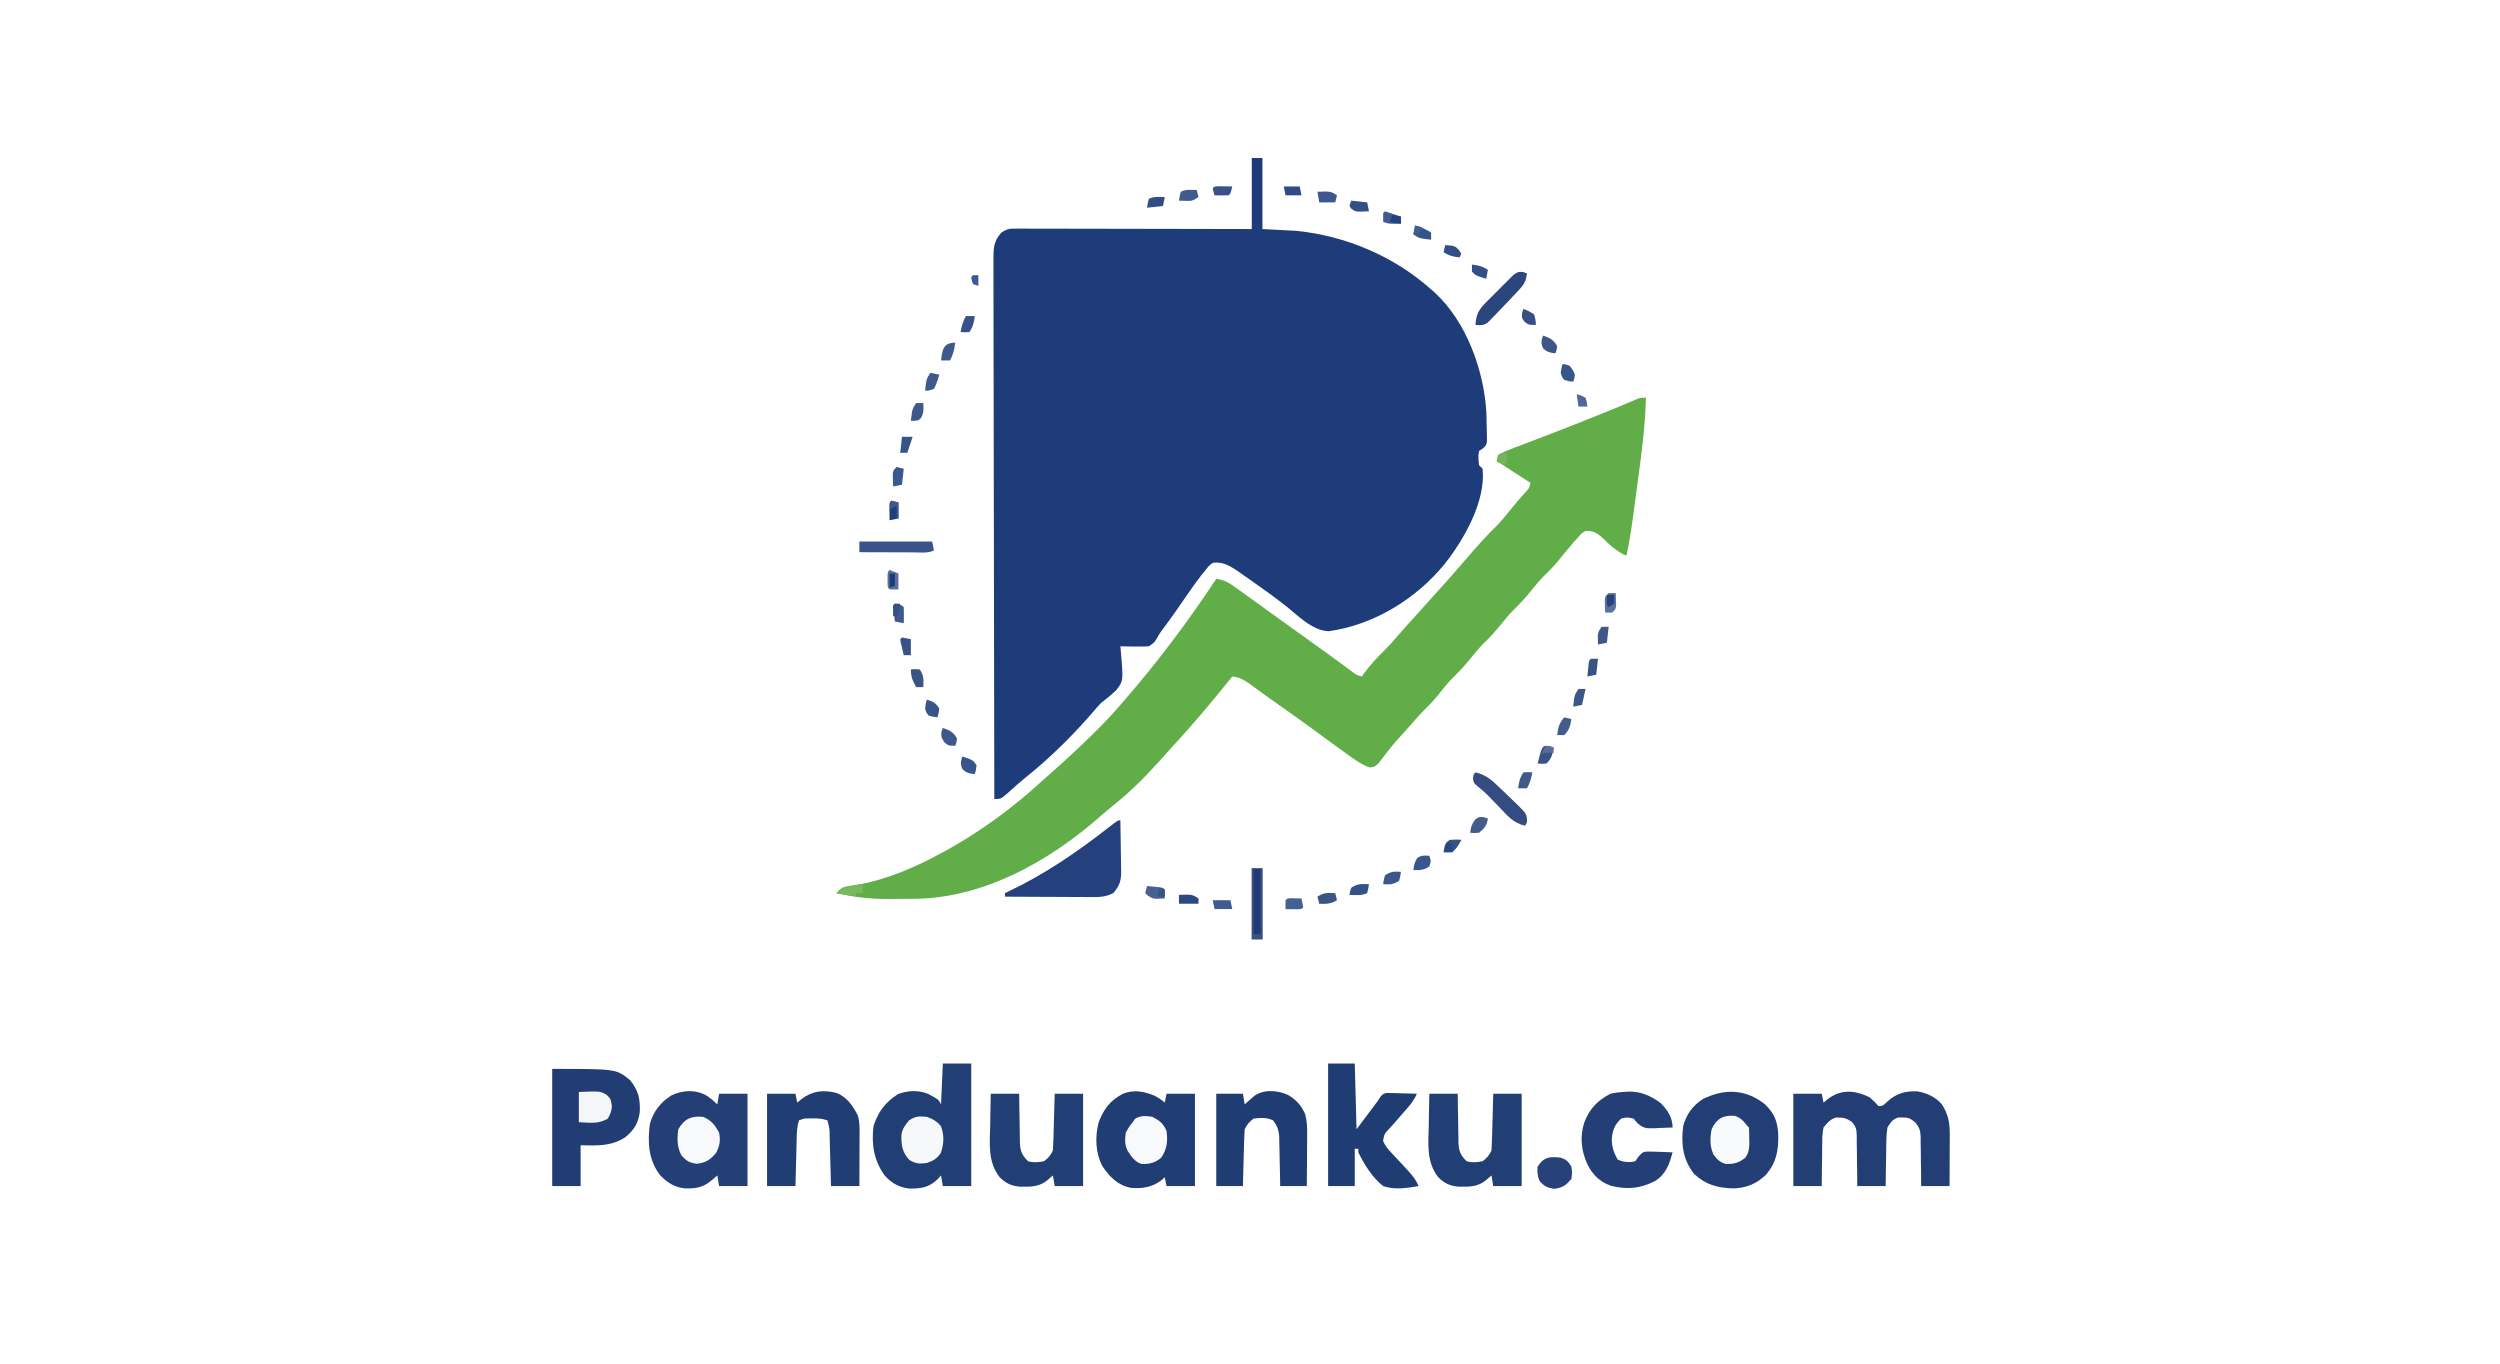
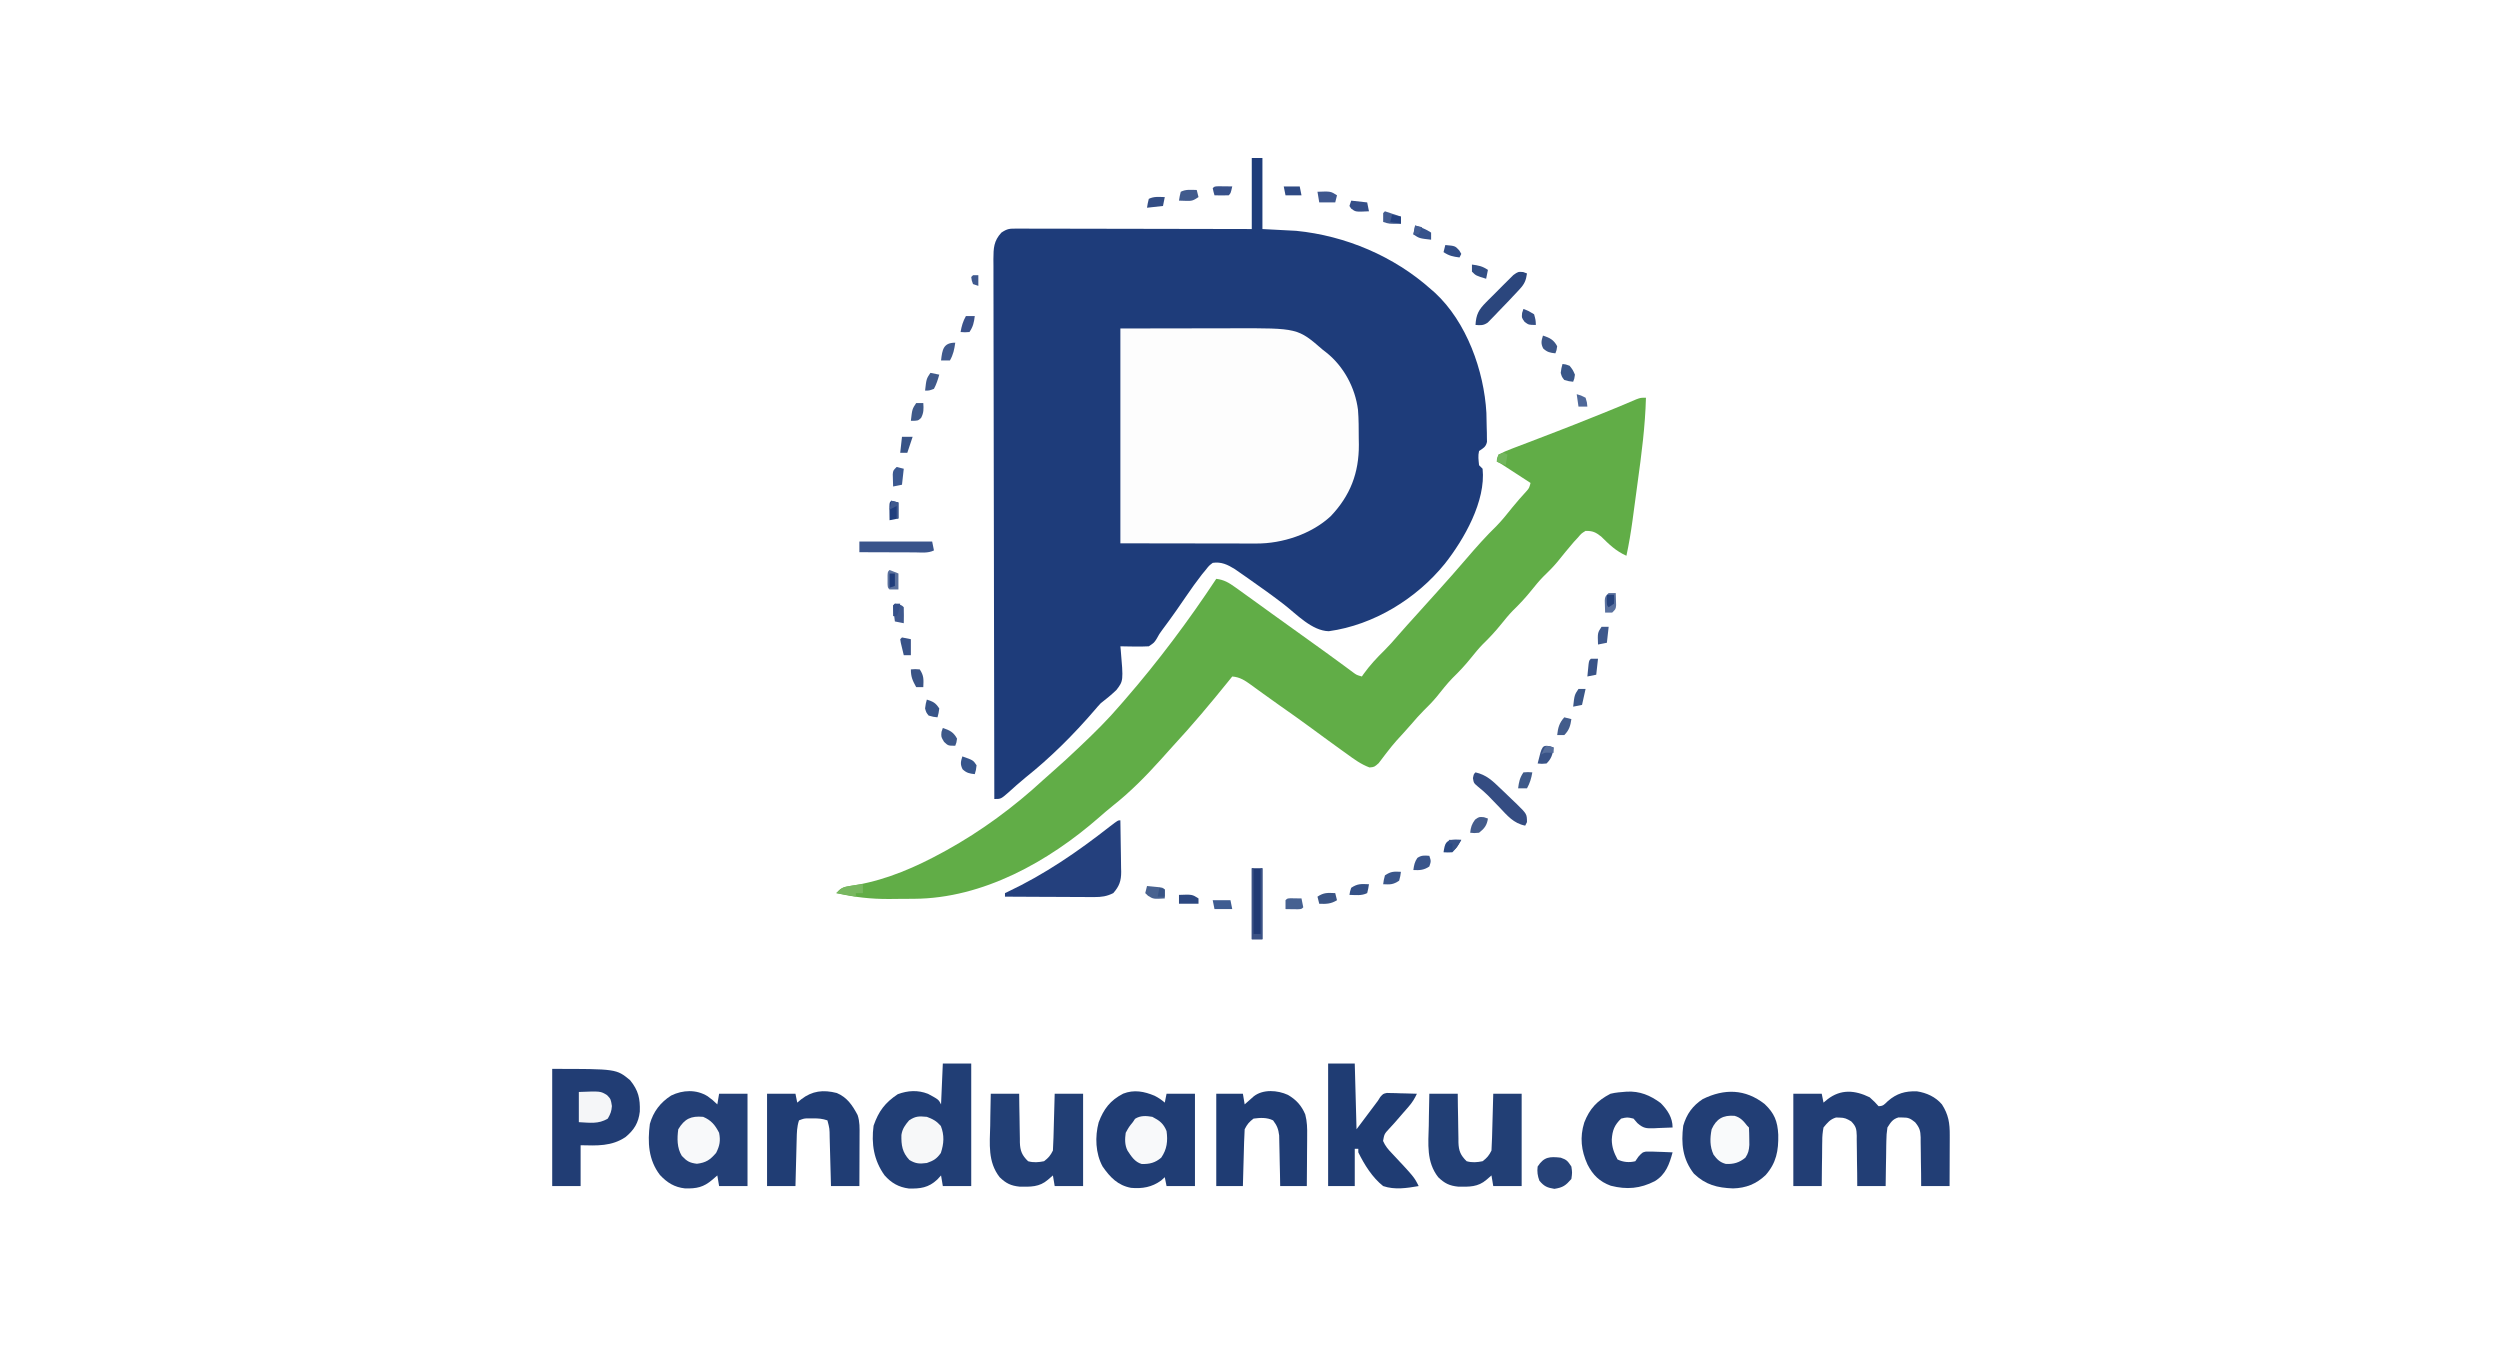
<svg xmlns="http://www.w3.org/2000/svg" version="1.1" viewBox="0 0 1408 768">
  <path transform="translate(705,89)" d="m0 0h6v40l19 1c27.835 2.758 55.125 14.317 76 33 0.705 0.611 1.41 1.222 2.137 1.852 17.854 16.486 27.687 43.944 29.005 67.705 0.098 2.753 0.142 5.502 0.171 8.256 0.029 0.94 0.058 1.881 0.088 2.85 0.008 0.902 0.017 1.803 0.025 2.732 0.022 1.22 0.022 1.22 0.044 2.464-0.638 2.906-2.059 3.533-4.47 5.141-0.663 2.836-0.282 5.042 0 8l2 2c1.915 18.207-10.438 39.746-21.242 53.469-15.961 19.709-40.026 34.533-65.383 38.031-9.499-0.229-18.06-9.508-25.245-15.082-6.334-4.884-12.824-9.525-19.38-14.105-0.988-0.695-1.977-1.391-2.995-2.107-0.935-0.649-1.87-1.298-2.833-1.967-0.829-0.577-1.658-1.154-2.513-1.749-4.023-2.487-7.612-4.215-12.409-3.49-2.099 1.602-2.099 1.602-3.875 3.883-0.687 0.824-1.374 1.648-2.082 2.497-3.169 4.065-6.141 8.237-9.043 12.495-1.214 1.76-2.429 3.519-3.644 5.277-0.576 0.835-1.151 1.67-1.745 2.531-2.615 3.762-5.328 7.448-8.06 11.125-1.624 2.22-1.624 2.22-3.07 4.852-1.48 2.34-1.48 2.34-4.481 4.34-2.767 0.142-5.426 0.188-8.188 0.125-0.75-0.009-1.499-0.018-2.272-0.027-1.847-0.024-3.694-0.059-5.541-0.098 0.058 0.579 0.115 1.157 0.175 1.753 1.53 17.698 1.53 17.698-2.378 22.809-2.805 2.698-5.706 5.075-8.797 7.438-1.187 1.254-2.338 2.543-3.438 3.875-11.928 13.874-24.746 26.665-39.055 38.09-3.315 2.69-6.476 5.534-9.633 8.406-4.177 3.629-4.177 3.629-7.875 3.629-0.092-39.772-0.162-79.544-0.204-119.32-0.005-4.694-0.01-9.388-0.015-14.082-0.001-0.934-0.002-1.869-0.003-2.832-0.017-15.137-0.049-30.275-0.086-45.412-0.037-15.529-0.06-31.057-0.068-46.586-0.005-9.585-0.023-19.169-0.055-28.753-0.021-6.57-0.028-13.139-0.022-19.709 0.003-3.792-0.001-7.584-0.023-11.376-0.023-4.11-0.015-8.219-0.004-12.33-0.012-1.2-0.023-2.401-0.035-3.638 0.045-6.268 0.18-10.269 4.516-14.967 3.413-2.275 4.594-2.248 8.6-2.24 1.165-0.003 2.331-0.005 3.531-0.008 1.919 0.011 1.919 0.011 3.878 0.022 1.36 5.641e-4 2.72 2.4758e-4 4.08-8.8501e-4 3.694-5.7457e-4 7.388 0.011 11.082 0.025 3.86 0.012 7.72 0.014 11.579 0.016 7.31 0.006 14.62 0.023 21.929 0.043 8.322 0.022 16.643 0.033 24.965 0.043 17.119 0.021 34.238 0.058 51.356 0.101v-40z" fill="#1E3C7A" />
  <path transform="translate(927,224)" d="m0 0c-0.417 15.986-2.486 31.71-4.661 47.535-0.371 2.719-0.735 5.439-1.098 8.159-0.44 3.291-0.886 6.582-1.331 9.872-0.242 1.802-0.242 1.802-0.489 3.64-0.916 6.653-2.003 13.228-3.421 19.794-5.885-2.614-9.693-6.333-14.219-10.82-3.128-2.452-4.814-3.233-8.781-3.18-2.363 1.437-2.363 1.437-4.312 3.75-0.768 0.829-1.537 1.658-2.328 2.512-3.139 3.643-6.171 7.363-9.176 11.117-2.542 3.052-5.302 5.768-8.152 8.527-2.343 2.415-4.426 4.97-6.531 7.594-3.278 4.086-6.71 7.767-10.469 11.406-2.343 2.415-4.426 4.97-6.531 7.594-3.278 4.086-6.71 7.767-10.469 11.406-2.343 2.415-4.426 4.97-6.531 7.594-3.277 4.085-6.708 7.765-10.465 11.402-3.201 3.3-5.999 6.914-8.875 10.496-2.349 2.829-4.849 5.383-7.488 7.938-2.401 2.39-4.59 4.946-6.801 7.512-2.769 3.185-5.625 6.291-8.473 9.406-1.745 1.998-3.377 3.984-4.984 6.086-0.434 0.557-0.868 1.113-1.315 1.687-1.229 1.587-2.436 3.192-3.642 4.798-2.457 2.176-2.457 2.176-5.168 2.406-4.795-1.794-8.608-4.601-12.727-7.606-0.886-0.633-1.772-1.267-2.685-1.919-2.635-1.889-5.259-3.794-7.878-5.706-0.699-0.51-1.399-1.02-2.119-1.545-2.462-1.798-4.919-3.601-7.371-5.412-5.982-4.415-12.054-8.698-18.142-12.965-3.035-2.13-6.047-4.289-9.047-6.469-0.765-0.552-1.53-1.104-2.319-1.672-1.466-1.058-2.926-2.122-4.382-3.193-3.494-2.509-6.201-4.376-10.62-4.744-0.799 0.993-1.598 1.985-2.422 3.008-9.997 12.381-20.19 24.53-31.008 36.203-2.329 2.527-4.609 5.088-6.883 7.664-8.339 9.264-17.062 18.127-26.855 25.855-2.689 2.155-5.281 4.386-7.871 6.657-28.477 24.894-65.412 45.58-104.05 45.816-0.75 0.006-1.5 0.011-2.272 0.017-1.58 0.009-3.16 0.016-4.74 0.02-2.361 0.01-4.721 0.041-7.082 0.072-10.269 0.069-19.801-1.038-29.812-3.312 2.197-2.53 3.625-3.402 6.93-3.887 0.785-0.129 1.569-0.258 2.378-0.392 0.847-0.135 1.694-0.27 2.567-0.409 17.076-3.084 32.963-10.006 48.125-18.312 0.674-0.368 1.349-0.736 2.044-1.116 19.563-10.806 38.06-24.453 54.479-39.619 2.055-1.88 4.135-3.714 6.238-5.539 4.319-3.769 8.509-7.665 12.676-11.602 0.744-0.703 1.488-1.405 2.255-2.129 7.797-7.379 15.338-14.826 22.307-22.996 0.904-1.041 1.809-2.081 2.715-3.121 18.567-21.387 35.67-44.255 51.285-67.879 4.432 0.549 7.08 2.166 10.688 4.75 0.552 0.392 1.104 0.784 1.672 1.188 1.887 1.345 3.764 2.703 5.64 4.062 1.453 1.046 2.906 2.091 4.359 3.137 3.08 2.219 6.157 4.444 9.23 6.672 3.792 2.747 7.596 5.475 11.41 8.191 5.41 3.856 10.802 7.736 16.188 11.625 0.765 0.552 1.53 1.104 2.319 1.673 3.337 2.41 6.669 4.825 9.978 7.272 0.975 0.719 1.949 1.439 2.953 2.18 0.824 0.614 1.647 1.227 2.496 1.859 2.11 1.554 2.11 1.554 5.066 2.391 0.329-0.473 0.657-0.946 0.996-1.434 3.538-4.919 7.451-9.123 11.781-13.352 2.611-2.602 5.017-5.331 7.418-8.125 3.533-4.091 7.183-8.078 10.805-12.09 1.5-1.666 3-3.333 4.5-5 2.272-2.525 4.544-5.049 6.82-7.57 5.639-6.251 11.216-12.547 16.688-18.945 5.432-6.335 10.888-12.486 16.875-18.309 3.227-3.317 6.081-6.911 8.969-10.523 2.509-3.097 5.146-6.056 7.836-8.996 1.528-1.735 1.528-1.735 2.312-4.656-2.791-1.814-5.583-3.626-8.375-5.438-0.794-0.516-1.588-1.032-2.406-1.565-1.141-0.74-1.141-0.74-2.305-1.494-0.702-0.456-1.403-0.911-2.127-1.381-1.788-1.164-1.788-1.164-3.788-2.123 0.04-1.797 0.04-1.797 1-4 2.47-1.296 4.755-2.291 7.356-3.25 0.761-0.295 1.522-0.59 2.307-0.894 2.503-0.966 5.014-1.911 7.525-2.856 1.73-0.664 3.459-1.33 5.187-1.998 3.512-1.355 7.027-2.704 10.544-4.048 6.636-2.543 13.236-5.175 19.829-7.825 1.818-0.73 3.637-1.457 5.456-2.184 6.488-2.596 12.937-5.26 19.348-8.04 2.448-0.905 2.448-0.905 5.448-0.905z" fill="#61AD47" />
+   <path transform="translate(631,185)" d="m0 0c12.911-0.021 25.822-0.041 39.125-0.062 6.074-0.014 6.074-0.014 12.27-0.028 5.015-0.005 5.015-0.005 7.376-0.005 1.619-0.002 3.239-0.005 4.858-0.01 36.289-0.109 36.289-0.109 50.371 12.106 1.034 0.802 1.034 0.802 2.09 1.621 9.761 7.812 16.135 19.744 17.727 32.147 0.436 5.317 0.411 10.65 0.433 15.981 0.031 1.818 0.031 1.818 0.062 3.672 0.069 15.984-4.83 28.724-15.918 40.363-10.854 10.04-27.204 15.396-41.765 15.328-1.265 1.808e-4 -1.265 1.808e-4 -2.555 3.6526e-4 -2.719-7.4412e-4 -5.438-0.008-8.157-0.016-1.683-0.001-3.365-0.002-5.048-0.003-6.227-0.005-12.455-0.019-18.682-0.032-13.922-0.021-27.844-0.041-42.188-0.062v-121z" fill="#FDFDFD" />
  <path transform="translate(1053,618)" d="m0 0c2.938 2.688 2.938 2.688 5 5 2.714 0 3.299-1.039 5.25-2.875 4.958-4.326 9.783-5.684 16.312-5.496 5.49 0.836 10.517 3.112 14.145 7.379 3.701 5.781 4.435 10.568 4.391 17.379-0.001 0.817-0.003 1.634-0.004 2.476-0.006 2.608-0.018 5.217-0.031 7.825-0.005 1.769-0.01 3.538-0.014 5.307-0.01 4.335-0.03 8.671-0.049 13.006h-16c-0.014-2.324-0.028-4.648-0.043-7.043-0.031-2.261-0.07-4.521-0.11-6.782-0.023-1.566-0.038-3.133-0.043-4.699-0.009-2.257-0.05-4.512-0.097-6.769 0.004-0.696 0.008-1.392 0.012-2.109-0.115-3.876-0.635-5.495-3.118-8.538-2.702-2.14-3.781-2.744-7.163-2.685-0.744-0.013-1.488-0.026-2.254-0.039-3.325 1.011-4.316 2.776-6.184 5.664-0.41 2.7-0.605 5.01-0.609 7.707-0.017 0.725-0.033 1.451-0.05 2.198-0.048 2.303-0.07 4.604-0.091 6.907-0.028 1.567-0.058 3.134-0.09 4.701-0.077 3.829-0.118 7.656-0.16 11.486h-16c-0.014-2.408-0.028-4.816-0.043-7.297-0.031-2.337-0.07-4.673-0.11-7.01-0.023-1.622-0.038-3.243-0.043-4.865-0.009-2.334-0.05-4.666-0.097-7 0.004-0.723 0.008-1.446 0.012-2.191-0.11-3.803-0.423-5.337-3.134-8.091-2.475-1.481-3.747-2.114-6.585-2.109-0.959-0.033-0.959-0.033-1.938-0.066-3.357 1.024-4.86 2.946-7.062 5.629-0.508 2.769-0.723 4.944-0.707 7.707-0.015 0.725-0.03 1.451-0.046 2.198-0.043 2.303-0.052 4.604-0.06 6.907-0.023 1.567-0.049 3.134-0.076 4.701-0.067 3.829-0.088 7.655-0.111 11.486h-16v-52h16l1 5 2.25-1.875c7.503-5.798 15.39-5.209 23.75-1.125z" fill="#223E75" />
  <path transform="translate(531,599)" d="m0 0h16v69h-16l-1-6c-0.722 0.784-1.444 1.567-2.188 2.375-4.885 4.559-9.467 5.15-15.965 4.992-5.713-0.737-9.862-3.126-13.668-7.422-6.038-8.429-7.53-17.743-6.18-27.945 2.843-8.188 6.456-12.971 13.625-17.75 5.684-2.105 11.345-2.444 17.051-0.195 5.957 3.211 5.957 3.211 7.324 5.945l1-23z" fill="#213E75" />
  <path transform="translate(398.5 617.38)" d="m0 0c2.052 1.438 3.723 2.848 5.5 4.625l1-6h16v52h-16l-1-6-2.75 2.375c-4.988 4.308-8.903 5.081-15.434 4.934-5.963-0.653-10.078-3.22-14.129-7.559-6.532-8.507-7.014-18.386-5.688-28.75 1.966-6.966 5.921-12.102 12-16 6.583-3.219 14.208-3.503 20.5 0.375z" fill="#233F76" />
  <path transform="translate(650.27 617.13)" d="m0 0c2.12 1.062 3.946 2.306 5.731 3.867l1-5h16v52h-16l-1-5-2.062 1.875c-5.221 3.777-10.584 4.682-16.938 4.125-7.437-1.379-11.785-5.934-16-12-4.062-7.418-4.374-16.808-2.238-24.879 2.878-7.634 6.518-12.383 13.809-16.172 6.111-2.387 11.793-1.292 17.699 1.184z" fill="#203D74" />
  <path transform="translate(993.81 621.75)" d="m0 0c5.516 5.221 7.331 9.697 7.709 17.375 0.163 8.931-1.054 15.8-7.131 22.704-5.299 5.008-11.072 7.293-18.328 7.484-8.951-0.343-15.448-1.998-22.062-8.312-6.397-8.249-7.263-16.896-6-27 1.952-6.637 5.264-11.214 11-15 12.228-6.007 23.928-5.726 34.812 2.75z" fill="#223E75" />
  <path transform="translate(311,602)" d="m0 0c36.158 0 36.158 0 43.875 6.375 4.687 5.79 5.693 10.29 5.465 17.656-0.724 6.323-3.159 10.302-8.027 14.344-7.833 5.309-16.142 4.836-25.312 4.625v23h-16v-66z" fill="#213D74" />
  <path transform="translate(748,599)" d="m0 0h15l1 37c1.918-2.558 3.836-5.115 5.812-7.75 2.062-2.75 4.125-5.5 6.188-8.25 0.463-0.732 0.927-1.464 1.404-2.219 1.596-1.781 1.596-1.781 3.68-2.235 0.78 0.021 1.561 0.042 2.365 0.063 0.848 0.013 1.695 0.026 2.568 0.039 0.881 0.034 1.762 0.067 2.67 0.102 0.893 0.018 1.785 0.036 2.705 0.055 2.204 0.047 4.405 0.113 6.607 0.195-1.277 2.75-2.652 4.96-4.644 7.242-0.512 0.592-1.025 1.183-1.553 1.793-0.533 0.607-1.066 1.214-1.615 1.84-1.563 1.797-3.126 3.595-4.678 5.401-0.991 1.132-2.006 2.243-3.046 3.33-2.808 3.03-2.808 3.03-3.526 6.979 1.286 2.923 2.846 4.738 5.062 7.039 12.464 13.303 12.464 13.303 15 18.375-6.665 1.147-13.466 2.217-20 0-6.096-4.813-10.599-12.073-14-19v-2h-2v21h-15v-69z" fill="#1F3C73" />
  <path transform="translate(471.29 615.58)" d="m0 0c5.838 2.463 8.804 6.948 11.715 12.418 1.274 3.822 1.123 7.407 1.098 11.387-0.001 0.817-0.003 1.634-0.004 2.476-0.006 2.608-0.018 5.217-0.031 7.825-0.005 1.769-0.01 3.538-0.014 5.307-0.01 4.335-0.03 8.671-0.049 13.006h-16c-0.061-2.336-0.121-4.672-0.184-7.078-0.062-2.267-0.125-4.534-0.189-6.801-0.043-1.573-0.085-3.146-0.125-4.72-0.058-2.264-0.122-4.528-0.186-6.792-0.017-0.701-0.033-1.402-0.051-2.125-0.048-4.853-0.048-4.853-1.266-9.485-2.948-0.983-4.926-1.134-8-1.125-0.866-0.003-1.732-0.005-2.625-0.008-2.525 0.037-2.525 0.037-5.375 1.133-1.202 3.605-1.23 6.973-1.316 10.73-0.021 0.75-0.042 1.501-0.063 2.274-0.065 2.394-0.124 4.789-0.183 7.183-0.043 1.624-0.087 3.249-0.131 4.873-0.108 3.98-0.207 7.96-0.307 11.939h-16v-52h16l1 5 2.25-1.875c6.202-4.792 12.401-5.487 20.035-3.543z" fill="#203D74" />
  <path transform="translate(805,616)" d="m0 0h16c0.026 2.324 0.052 4.648 0.078 7.043 0.038 2.261 0.084 4.521 0.129 6.782 0.028 1.566 0.049 3.133 0.063 4.699 0.022 2.257 0.068 4.513 0.12 6.769 0.001 0.696 0.002 1.392 0.004 2.109 0.142 4.766 1.202 7.264 4.606 10.598 3.066 0.869 5.889 0.635 9 0 2.502-1.876 3.619-3.239 5-6 0.156-2.406 0.258-4.787 0.316-7.195 0.021-0.707 0.042-1.415 0.063-2.144 0.065-2.262 0.124-4.524 0.183-6.786 0.043-1.533 0.087-3.065 0.131-4.598 0.108-3.759 0.207-7.518 0.307-11.277h16v52h-16l-1-6-2.812 2.438c-4.808 4.167-9.736 3.973-15.887 3.891-4.971-0.494-7.759-1.881-11.301-5.328-6.74-8.613-5.573-18.817-5.312-29.125 0.025-1.737 0.048-3.474 0.068-5.211 0.05-4.223 0.148-8.441 0.244-12.664z" fill="#223F75" />
  <path transform="translate(558,616)" d="m0 0h16c0.026 2.324 0.052 4.648 0.078 7.043 0.038 2.261 0.084 4.521 0.129 6.782 0.028 1.566 0.049 3.133 0.063 4.699 0.022 2.257 0.068 4.513 0.12 6.769 0.001 0.696 0.002 1.392 0.004 2.109 0.142 4.766 1.202 7.264 4.606 10.598 3.066 0.869 5.889 0.635 9 0 2.502-1.876 3.619-3.239 5-6 0.156-2.406 0.258-4.787 0.316-7.195 0.021-0.707 0.042-1.415 0.063-2.144 0.065-2.262 0.124-4.524 0.183-6.786 0.043-1.533 0.087-3.065 0.131-4.598 0.108-3.759 0.207-7.518 0.307-11.277h16v52h-16l-1-6-2.812 2.438c-4.808 4.167-9.736 3.973-15.887 3.891-4.971-0.494-7.759-1.881-11.301-5.328-6.74-8.613-5.573-18.817-5.312-29.125 0.025-1.737 0.048-3.474 0.068-5.211 0.05-4.223 0.148-8.441 0.244-12.664z" fill="#223F75" />
  <path transform="translate(725.31 616.62)" d="m0 0c4.686 2.688 7.68 5.991 9.808 11.028 1.079 4.106 1.131 7.804 1.075 12.027-0.003 0.813-0.006 1.625-0.009 2.463-0.011 2.578-0.036 5.155-0.062 7.732-0.01 1.755-0.019 3.51-0.027 5.266-0.022 4.287-0.056 8.573-0.098 12.859h-15c-0.056-3.378-0.056-3.378-0.113-6.824-0.046-2.191-0.097-4.382-0.149-6.573-0.033-1.518-0.061-3.036-0.084-4.554-0.034-2.188-0.086-4.374-0.142-6.561-0.026-1.314-0.052-2.629-0.079-3.983-0.451-3.659-1.218-5.593-3.432-8.505-3.447-1.724-7.23-1.503-11-1-2.502 1.876-3.619 3.239-5 6-0.156 2.406-0.258 4.787-0.316 7.195-0.021 0.707-0.042 1.415-0.063 2.144-0.065 2.262-0.124 4.524-0.183 6.786-0.043 1.533-0.087 3.065-0.131 4.598-0.108 3.759-0.207 7.518-0.307 11.277h-15v-52h15l1 6c0.471-0.422 0.941-0.843 1.426-1.277 0.623-0.548 1.245-1.096 1.887-1.66 0.615-0.545 1.23-1.091 1.863-1.652 5.247-4.056 13.358-3.433 19.137-0.785z" fill="#1F3C73" />
  <path transform="translate(916.12 614.82)" d="m0 0c7.377-0.421 13.308 2.07 19.195 6.434 3.821 3.91 6.688 8.167 6.688 13.75-2.731 0.135-5.455 0.234-8.188 0.312-0.769 0.042-1.538 0.084-2.33 0.127-4.361 0.094-5.901 0.07-9.31-2.92-0.717-0.831-1.433-1.663-2.172-2.519-3.543-0.833-3.543-0.833-7 0-3.736 3.637-4.904 6.562-5.25 11.75 0.049 4.386 1.201 7.388 3.25 11.25 3.134 1.567 6.632 1.852 10 1 0.565-0.826 1.129-1.653 1.711-2.504 2.289-2.496 2.289-2.496 4.197-2.907 2.298-0.081 4.546-0.025 6.842 0.099 1.189 0.034 1.189 0.034 2.402 0.068 1.95 0.059 3.899 0.148 5.848 0.244-1.816 6.644-3.787 12.428-9.996 16.219-8.211 4.219-15.82 4.875-24.805 2.586-6.334-2.318-10.099-6.03-13.137-11.992-3.53-7.791-4.403-15.332-1.812-23.625 3.032-7.817 7.34-12.337 14.75-16.188 3.13-0.782 5.932-0.907 9.117-1.184z" fill="#233F76" />
  <path transform="translate(631,462)" d="m0 0c0.099 4.875 0.172 9.749 0.22 14.624 0.02 1.657 0.047 3.313 0.082 4.97 0.049 2.388 0.071 4.776 0.089 7.164 0.021 0.735 0.041 1.469 0.063 2.226 0.002 5.159-1.054 8.139-4.453 12.016-3.665 1.842-6.633 2.245-10.708 2.227-1.121-1.5106e-4 -2.242-3.0212e-4 -3.396-4.5776e-4 -1.199-0.01-2.398-0.021-3.634-0.031-1.854-0.004-1.854-0.004-3.745-0.009-3.273-0.009-6.546-0.027-9.819-0.049-3.345-0.021-6.69-0.029-10.035-0.04-6.554-0.022-13.108-0.056-19.662-0.098v-2c0.501-0.235 1.002-0.47 1.519-0.712 20.977-9.925 39.291-22.512 57.531-36.799 4.571-3.49 4.571-3.49 5.951-3.49z" fill="#24407D" />
  <path transform="translate(522,629)" d="m0 0c3.442 1.258 5.452 2.379 7.875 5.125 2.049 5.236 1.763 9.96 0 15.25-2.341 3.277-4.078 4.311-7.875 5.625-4.157 0.51-6.202 0.479-9.812-1.688-4.054-4.285-4.636-8.355-4.512-14.094 0.506-3.464 2.087-5.598 4.324-8.219 3.742-2.495 5.562-2.376 10-2z" fill="#F7F8F9" />
  <path transform="translate(649,629)" d="m0 0c4.059 2.105 6.305 3.774 8 8 0.782 5.588 0.263 10.274-3 15-3.332 2.856-6.586 3.696-11 3.562-3.855-1.084-5.888-4.333-8-7.562-1.606-3.212-1.48-6.516-1-10 1.812-3.312 1.812-3.312 4-6l1.25-1.875c3.048-1.959 6.311-1.717 9.75-1.125z" fill="#F8F9FA" />
  <path transform="translate(396,629)" d="m0 0c4.55 1.905 6.777 4.636 9 9 0.873 4.419 0.36 7.294-1.688 11.312-3.386 3.935-5.623 5.476-10.812 6.125-4.139-0.517-5.654-1.429-8.5-4.438-2.759-4.467-2.695-9.913-2-15 3.586-5.935 7.155-7.59 14-7z" fill="#F8F9FA" />
  <path transform="translate(976.88 628.43)" d="m0 0c3.358 0.909 5.031 2.896 7.121 5.574l1 1c0.126 2.101 0.176 4.207 0.188 6.312 0.014 1.151 0.028 2.302 0.043 3.488-0.221 3.062-0.557 4.675-2.231 7.199-3.368 2.774-6.594 3.741-10.996 3.523-3.276-0.856-4.939-2.51-6.926-5.195-2.178-4.703-2.074-9.315-1.078-14.328 2.647-5.908 6.477-8.06 12.879-7.574z" fill="#F9FAFB" />
  <path transform="translate(326,615)" d="m0 0c12.196-0.493 12.196-0.493 15.887 1.77 2.113 2.231 2.113 2.231 2.738 6.168-0.243 3.03-0.766 4.313-2.312 7.062-5.31 3.206-10.191 2.309-16.312 2v-17z" fill="#F5F6F8" />
  <path transform="translate(831,435)" d="m0 0c6.158 1.386 9.582 4.755 14 9 0.564 0.533 1.129 1.067 1.71 1.616 1.922 1.823 3.827 3.663 5.727 5.509 0.628 0.598 1.256 1.196 1.902 1.812 5.604 5.533 5.604 5.533 5.66 10.063l-1 2c-6.577-1.28-10.073-5.656-14.5-10.312-1.466-1.519-2.935-3.036-4.406-4.551-0.694-0.717-1.388-1.434-2.103-2.173-1.763-1.739-3.557-3.298-5.494-4.835-2.496-2.129-2.496-2.129-2.934-4.879 0.438-2.25 0.438-2.25 1.438-3.25z" fill="#344C82" />
  <path transform="translate(857.84 153.21)" d="m0 0c0.712 0.262 1.424 0.523 2.157 0.793-0.528 3.868-1.403 5.928-4.055 8.781-0.631 0.686-1.263 1.372-1.913 2.078-0.671 0.706-1.341 1.413-2.032 2.141-0.658 0.706-1.315 1.413-1.993 2.141-2.019 2.145-4.07 4.255-6.132 6.359-1.034 1.091-1.034 1.091-2.09 2.203-0.674 0.686-1.348 1.372-2.043 2.078-0.6 0.619-1.199 1.239-1.817 1.877-2.441 1.701-4.013 1.6-6.925 1.342 0.361-5.948 1.782-8.549 5.953-12.75 0.746-0.754 0.746-0.754 1.507-1.524 1.048-1.052 2.104-2.098 3.167-3.135 1.625-1.593 3.216-3.216 4.806-4.844 1.025-1.022 2.053-2.041 3.082-3.059 0.931-0.924 1.862-1.849 2.821-2.801 2.663-1.887 2.663-1.887 5.506-1.68z" fill="#2B467D" />
  <path transform="translate(879,652)" d="m0 0c3.42 1.17 3.915 1.873 6 5 0.5 3.375 0.5 3.375 0 7-3.23 3.702-4.716 4.797-9.562 5.562-4.118-0.674-5.731-1.378-8.438-4.562-1.033-2.75-1.376-5.081-1-8 3.602-5.577 6.869-5.681 13-5z" fill="#264278" />
  <path transform="translate(484,305)" d="m0 0h41l1 5c-3.384 1.692-7.225 1.12-10.945 1.098-0.885-0.001-1.77-0.003-2.682-0.004-2.833-0.006-5.665-0.018-8.498-0.031-1.918-0.005-3.836-0.01-5.754-0.014-4.707-0.011-9.414-0.028-14.121-0.049v-6z" fill="#3A548B" />
  <path transform="translate(705,489)" d="m0 0h6v40h-6v-40z" fill="#203A74" />
  <path transform="translate(705,489)" d="m0 0h1v37h4v-37h1v40h-6v-40z" fill="#3B5285" />
  <path transform="translate(646,499)" d="m0 0c1.48 0.141 2.959 0.288 4.438 0.438 1.236 0.122 1.236 0.122 2.496 0.246 2.066 0.316 2.066 0.316 3.066 1.316 0.041 1.666 0.043 3.334 0 5-6.4 0.369-6.4 0.369-9.438-1.5l-1.562-1.5 1-4z" fill="#486290" />
  <path transform="translate(486,498)" d="m0 0v5h-4v2c-3.63-0.66-7.26-1.32-11-2 3.272-3.272 4.247-3.512 8.625-4.188 1.473-0.238 1.473-0.238 2.977-0.48 2.398-0.332 2.398-0.332 3.398-0.332z" fill="#78B760" />
  <path transform="translate(835.75,460.25)" d="m0 0 2.25 0.75c-0.542 3.791-1.993 5.661-5 8-2.75 0.25-2.75 0.25-5 0 0.346-3.113 0.874-4.829 2.75-7.375 2.25-1.625 2.25-1.625 5-1.375z" fill="#445C8B" />
  <path transform="translate(542,426)" d="m0 0c6.094 2.141 6.094 2.141 8 5-0.312 2.688-0.312 2.688-1 5-3.031-0.328-4.616-0.641-6.875-2.75-1.422-2.845-1.037-4.266-0.125-7.25z" fill="#36558B" />
  <path transform="translate(531,410)" d="m0 0c3.843 1.246 6.073 2.361 8 6-0.312 2.25-0.312 2.25-1 4-4 0-4 0-6.312-2.188-1.688-2.812-1.688-2.812-1.438-5.625 0.247-0.722 0.495-1.444 0.75-2.188z" fill="#3D5889" />
  <path transform="translate(906,334)" d="m0 0h4c0.054 1.458 0.093 2.916 0.125 4.375 0.023 0.812 0.046 1.624 0.07 2.461-0.195 2.164-0.195 2.164-2.195 4.164h-4c-0.054-1.458-0.093-2.916-0.125-4.375-0.035-1.218-0.035-1.218-0.07-2.461 0.195-2.164 0.195-2.164 2.195-4.164z" fill="#5A719E" />
  <path transform="translate(501,321)" d="m0 0 5 2v9c-1.666 0.043-3.334 0.041-5 0-1-1-1-1-1.133-3.031 0.003-0.815 0.005-1.629 0.008-2.469-0.003-0.815-0.005-1.629-0.008-2.469 0.133-2.031 0.133-2.031 1.133-3.031z" fill="#5B719D" />
  <path transform="translate(869,189)" d="m0 0c3.843 1.246 6.073 2.361 8 6-0.312 2.25-0.312 2.25-1 4-3.031-0.328-4.616-0.641-6.875-2.75-1.422-2.845-1.037-4.266-0.125-7.25z" fill="#3C5687" />
  <path transform="translate(805,482)" d="m0 0c1 3 1 3 0 6-3.008 2.041-5.422 2.199-9 2 0.36-2.664 0.712-4.582 2.25-6.812 2.33-1.581 3.995-1.411 6.75-1.188z" fill="#39558B" />
  <path transform="translate(742,108)" d="m0 0c7.429-0.286 7.429-0.286 11 2l-1 4h-9l-1-6z" fill="#3E578E" />
  <path transform="translate(726.85 505.9)" d="m0 0c2.051 0.033 4.102 0.065 6.152 0.098 0.382 1.656 0.714 3.325 1 5-1 1-1 1-3.066 1.098-0.824-0.012-1.647-0.023-2.496-0.035-0.826-0.009-1.653-0.018-2.504-0.027-0.638-0.012-1.276-0.023-1.934-0.035-0.043-1.666-0.041-3.334 0-5 1-1 1-1 2.848-1.098z" fill="#466191" />
  <path transform="translate(522,394)" d="m0 0c3.653 1.25 4.781 1.671 7 5-0.375 2.688-0.375 2.688-1 5-2.375-0.25-2.375-0.25-5-1-1.375-1.75-1.375-1.75-2-4 0.375-2.75 0.375-2.75 1-5z" fill="#385589" />
  <path transform="translate(504,340)" d="m0 0c3.692 0.692 3.692 0.692 5 2 0.072 1.519 0.084 3.042 0.062 4.562-0.009 0.826-0.018 1.653-0.027 2.504-0.017 0.957-0.017 0.957-0.035 1.934l-5-1c-0.194-1.478-0.38-2.958-0.562-4.438-0.104-0.824-0.209-1.647-0.316-2.496-0.04-0.682-0.08-1.364-0.121-2.066l1-1z" fill="#3F588D" />
  <path transform="translate(771,498)" d="m0 0c-0.375 2.438-0.375 2.438-1 5-3.215 1.607-6.436 1.058-10 1 0.312-1.875 0.312-1.875 1-4 3.644-2.429 5.712-2.162 10-2z" fill="#355186" />
  <path transform="translate(789,491)" d="m0 0c-0.312 2.375-0.312 2.375-1 5-3.435 2.29-4.985 2.178-9 2 0.312-2.375 0.312-2.375 1-5 3.435-2.29 4.985-2.178 9-2z" fill="#3A568B" />
  <path transform="translate(873.19 420.31)" d="m0 0 1.812 0.688c-0.522 3.762-1.223 6.322-4 9-2.688 0.25-2.688 0.25-5 0 2.539-10.352 2.539-10.352 7.188-9.688z" fill="#395387" />
  <path transform="translate(505,263)" d="m0 0 4 1-1 9-5 1c-0.054-1.458-0.093-2.916-0.125-4.375-0.035-1.218-0.035-1.218-0.07-2.461 0.195-2.164 0.195-2.164 2.195-4.164z" fill="#3B5890" />
  <path transform="translate(880,205)" d="m0 0c1.812 0.188 1.812 0.188 4 1 1.812 2.312 1.812 2.312 3 5-0.312 2.312-0.312 2.312-1 4-2.375-0.25-2.375-0.25-5-1-1.375-1.75-1.375-1.75-2-4 0.375-2.75 0.375-2.75 1-5z" fill="#395688" />
  <path transform="translate(538,193)" d="m0 0c-0.507 3.719-1.116 6.734-3 10h-5c0.691-6.081 1.278-10 8-10z" fill="#3F598C" />
  <path transform="translate(674,107)" d="m0 0 1 4c-3.089 2.059-3.709 2.239-7.188 2.125l-3.812-0.125c0.375-2.438 0.375-2.438 1-5 2.957-1.478 5.742-1.06 9-1z" fill="#415A8D" />
  <path transform="translate(513,377)" d="m0 0c2.375-0.188 2.375-0.188 5 0 2.429 3.644 2.162 5.712 2 10h-4c-2.034-3.73-3-5.669-3-10z" fill="#3A5486" />
  <path transform="translate(761,113)" d="m0 0c2.97 0.33 5.94 0.66 9 1l1 5c-7.508 0.369-7.508 0.369-10-1.5l-1-1.5 1-3z" fill="#344E87" />
  <path transform="translate(516,227)" d="m0 0h4c0.224 3.29 0.304 5.423-1.25 8.375-1.75 1.625-1.75 1.625-5.75 1.625 0.75-6.625 0.75-6.625 3-10z" fill="#3E5989" />
  <path transform="translate(797,127)" d="m0 0c3.403 1.059 6.013 2.009 9 4v4c-6.625-0.75-6.625-0.75-10-3l1-5z" fill="#35528B" />
  <path transform="translate(683,507)" d="m0 0h10l1 5h-10l-1-5z" fill="#3E5C91" />
  <path transform="translate(752,503)" d="m0 0 1 4c-3.402 2.094-6.053 2.179-10 2l-1-4c3.644-2.429 5.712-2.162 10-2z" fill="#3A5484" />
  <path transform="translate(881,404)" d="m0 0 4 1c-0.523 3.767-1.274 6.274-4 9h-4c0.479-4.219 1.166-6.797 4-10z" fill="#435C8B" />
  <path transform="translate(524,210)" d="m0 0 5 1c-0.782 2.791-1.617 5.445-3 8-2.688 1-2.688 1-5 1 0.75-6.625 0.75-6.625 3-10z" fill="#3F598A" />
  <path transform="translate(780,119)" d="m0 0c2.97 0.99 5.94 1.98 9 3v4c-6.625 0.125-6.625 0.125-10-1-0.043-1.666-0.041-3.334 0-5l1-1z" fill="#425B8F" />
  <path transform="translate(858,435)" d="m0 0c2.625-0.188 2.625-0.188 5 0-0.557 3.344-1.352 6.033-3 9h-5c0.498-3.735 0.875-5.812 3-9z" fill="#3F5A89" />
  <path transform="translate(502,282)" d="m0 0 4 1v9l-5 1c-0.027-1.646-0.046-3.292-0.062-4.938-0.012-0.917-0.023-1.833-0.035-2.777 0.098-2.285 0.098-2.285 1.098-3.285z" fill="#213E7D" />
  <path transform="translate(664,504)" d="m0 0c7.429-0.286 7.429-0.286 11 2v3h-11v-5z" fill="#2D4880" />
  <path transform="translate(902,353)" d="m0 0h4l-1 9-5 1c-0.25-6.625-0.25-6.625 2-10z" fill="#3E588C" />
  <path transform="translate(544,178)" d="m0 0h5c-0.498 3.735-0.875 5.812-3 9-2.625 0.188-2.625 0.188-5 0 0.557-3.344 1.352-6.033 3-9z" fill="#3A518A" />
  <path transform="translate(858,174)" d="m0 0c2.938 1.125 2.938 1.125 6 3 0.875 3.188 0.875 3.188 1 6-4 0-4 0-6.312-1.688-1.688-2.312-1.688-2.312-1.438-5.062l0.75-2.25z" fill="#354F85" />
  <path transform="translate(829,149)" d="m0 0c3.735 0.498 5.812 0.875 9 3l-1 5c-5.75-1.75-5.75-1.75-8-4v-4z" fill="#334F84" />
  <path transform="translate(656,111)" d="m0 0-1 5-9 1c0.375-2.438 0.375-2.438 1-5 2.957-1.478 5.742-1.06 9-1z" fill="#334D84" />
  <path transform="translate(686.29 104.9)" d="m0 0c1.375 0.017 1.375 0.017 2.777 0.035 0.919 0.009 1.838 0.018 2.785 0.027 0.71 0.012 1.421 0.023 2.152 0.035-0.875 3.875-0.875 3.875-2 5-2.671 0.141-5.324 0.042-8 0-0.562-1.938-0.562-1.938-1-4 1-1 1-1 3.285-1.098z" fill="#38518A" />
  <path transform="translate(819.62 472.88)" d="m0 0 3.375 0.125c-1.522 2.629-2.844 4.844-5 7-2.625 0.125-2.625 0.125-5 0 0.785-4.969 1.131-6.936 6.625-7.125z" fill="#2A4983" />
  <path transform="translate(889,388)" d="m0 0h4l-2 9-5 1c0.75-6.625 0.75-6.625 3-10z" fill="#3B5788" />
  <path transform="translate(896,371)" d="m0 0h4l-1 9-5 1c0.141-1.48 0.288-2.959 0.438-4.438 0.081-0.824 0.162-1.647 0.246-2.496 0.316-2.066 0.316-2.066 1.316-3.066z" fill="#395387" />
  <path transform="translate(508,359)" d="m0 0c1.675 0.286 3.344 0.618 5 1v9h-4c-0.361-1.478-0.714-2.957-1.062-4.438-0.197-0.824-0.394-1.647-0.598-2.496-0.168-1.023-0.168-1.023-0.34-2.066l1-1z" fill="#385288" />
  <path transform="translate(723,105)" d="m0 0h9l1 5h-9l-1-5z" fill="#2F4A84" />
  <path transform="translate(508,246)" d="m0 0h6l-3 9h-4l1-9z" fill="#385386" />
  <path transform="translate(814,138)" d="m0 0c5.538 0.492 5.538 0.492 7.875 3.062 0.557 0.959 0.557 0.959 1.125 1.938l-1 2c-3.735-0.498-5.812-0.875-9-3l1-4z" fill="#324E87" />
  <path transform="translate(888,222)" d="m0 0c2.438 0.688 2.438 0.688 5 2 0.812 2.625 0.812 2.625 1 5h-5l-1-7z" fill="#4F6899" />
  <path transform="translate(847,255)" d="m0 0 2 1-1 6-5-2c0.312-1.938 0.312-1.938 1-4 0.99-0.33 1.98-0.66 3-1z" fill="#72B65C" />
  <path transform="translate(905,335)" d="m0 0h4c0.188 2.375 0.188 2.375 0 5l-3 2c-1-1-1-1-1.062-4.062l0.062-2.938z" fill="#27437C" />
  <path transform="translate(816,473)" d="m0 0h7c-2.75 4.875-2.75 4.875-5 6v-4h-2v-2z" fill="#375287" />
  <path transform="translate(501,323)" d="m0 0h3v7c-0.99 0.33-1.98 0.66-3 1v-8z" fill="#1F3C7A" />
  <path transform="translate(502,282)" d="m0 0 4 1v9h-1v-7l-4 2 1-5z" fill="#40598E" />
  <path transform="translate(784,121)" d="m0 0 5 1v4c-2.97-0.495-2.97-0.495-6-1l1-4z" fill="#23417F" />
  <path transform="translate(504,340)" d="m0 0h3c-0.875 4.75-0.875 4.75-2 7h-2c-0.043-2-0.041-4 0-6l1-1z" fill="#355089" />
  <path transform="translate(797,127)" d="m0 0 4 1-2 4h-3l1-5z" fill="#435D92" />
  <path transform="translate(653,500)" d="m0 0c0.99 0.33 1.98 0.66 3 1v4h-4l1-5z" fill="#385485" />
  <path transform="translate(871,420)" d="m0 0c2.062 0.438 2.062 0.438 4 1v3l-2.375-0.062c-2.606-0.124-2.606-0.124-4.625 1.062 1.875-3.875 1.875-3.875 3-5z" fill="#566E9B" />
  <path transform="translate(548,155)" d="m0 0h3v6c-0.99-0.33-1.98-0.66-3-1-0.75-2-0.75-2-1-4l1-1z" fill="#3F598E" />
</svg>
